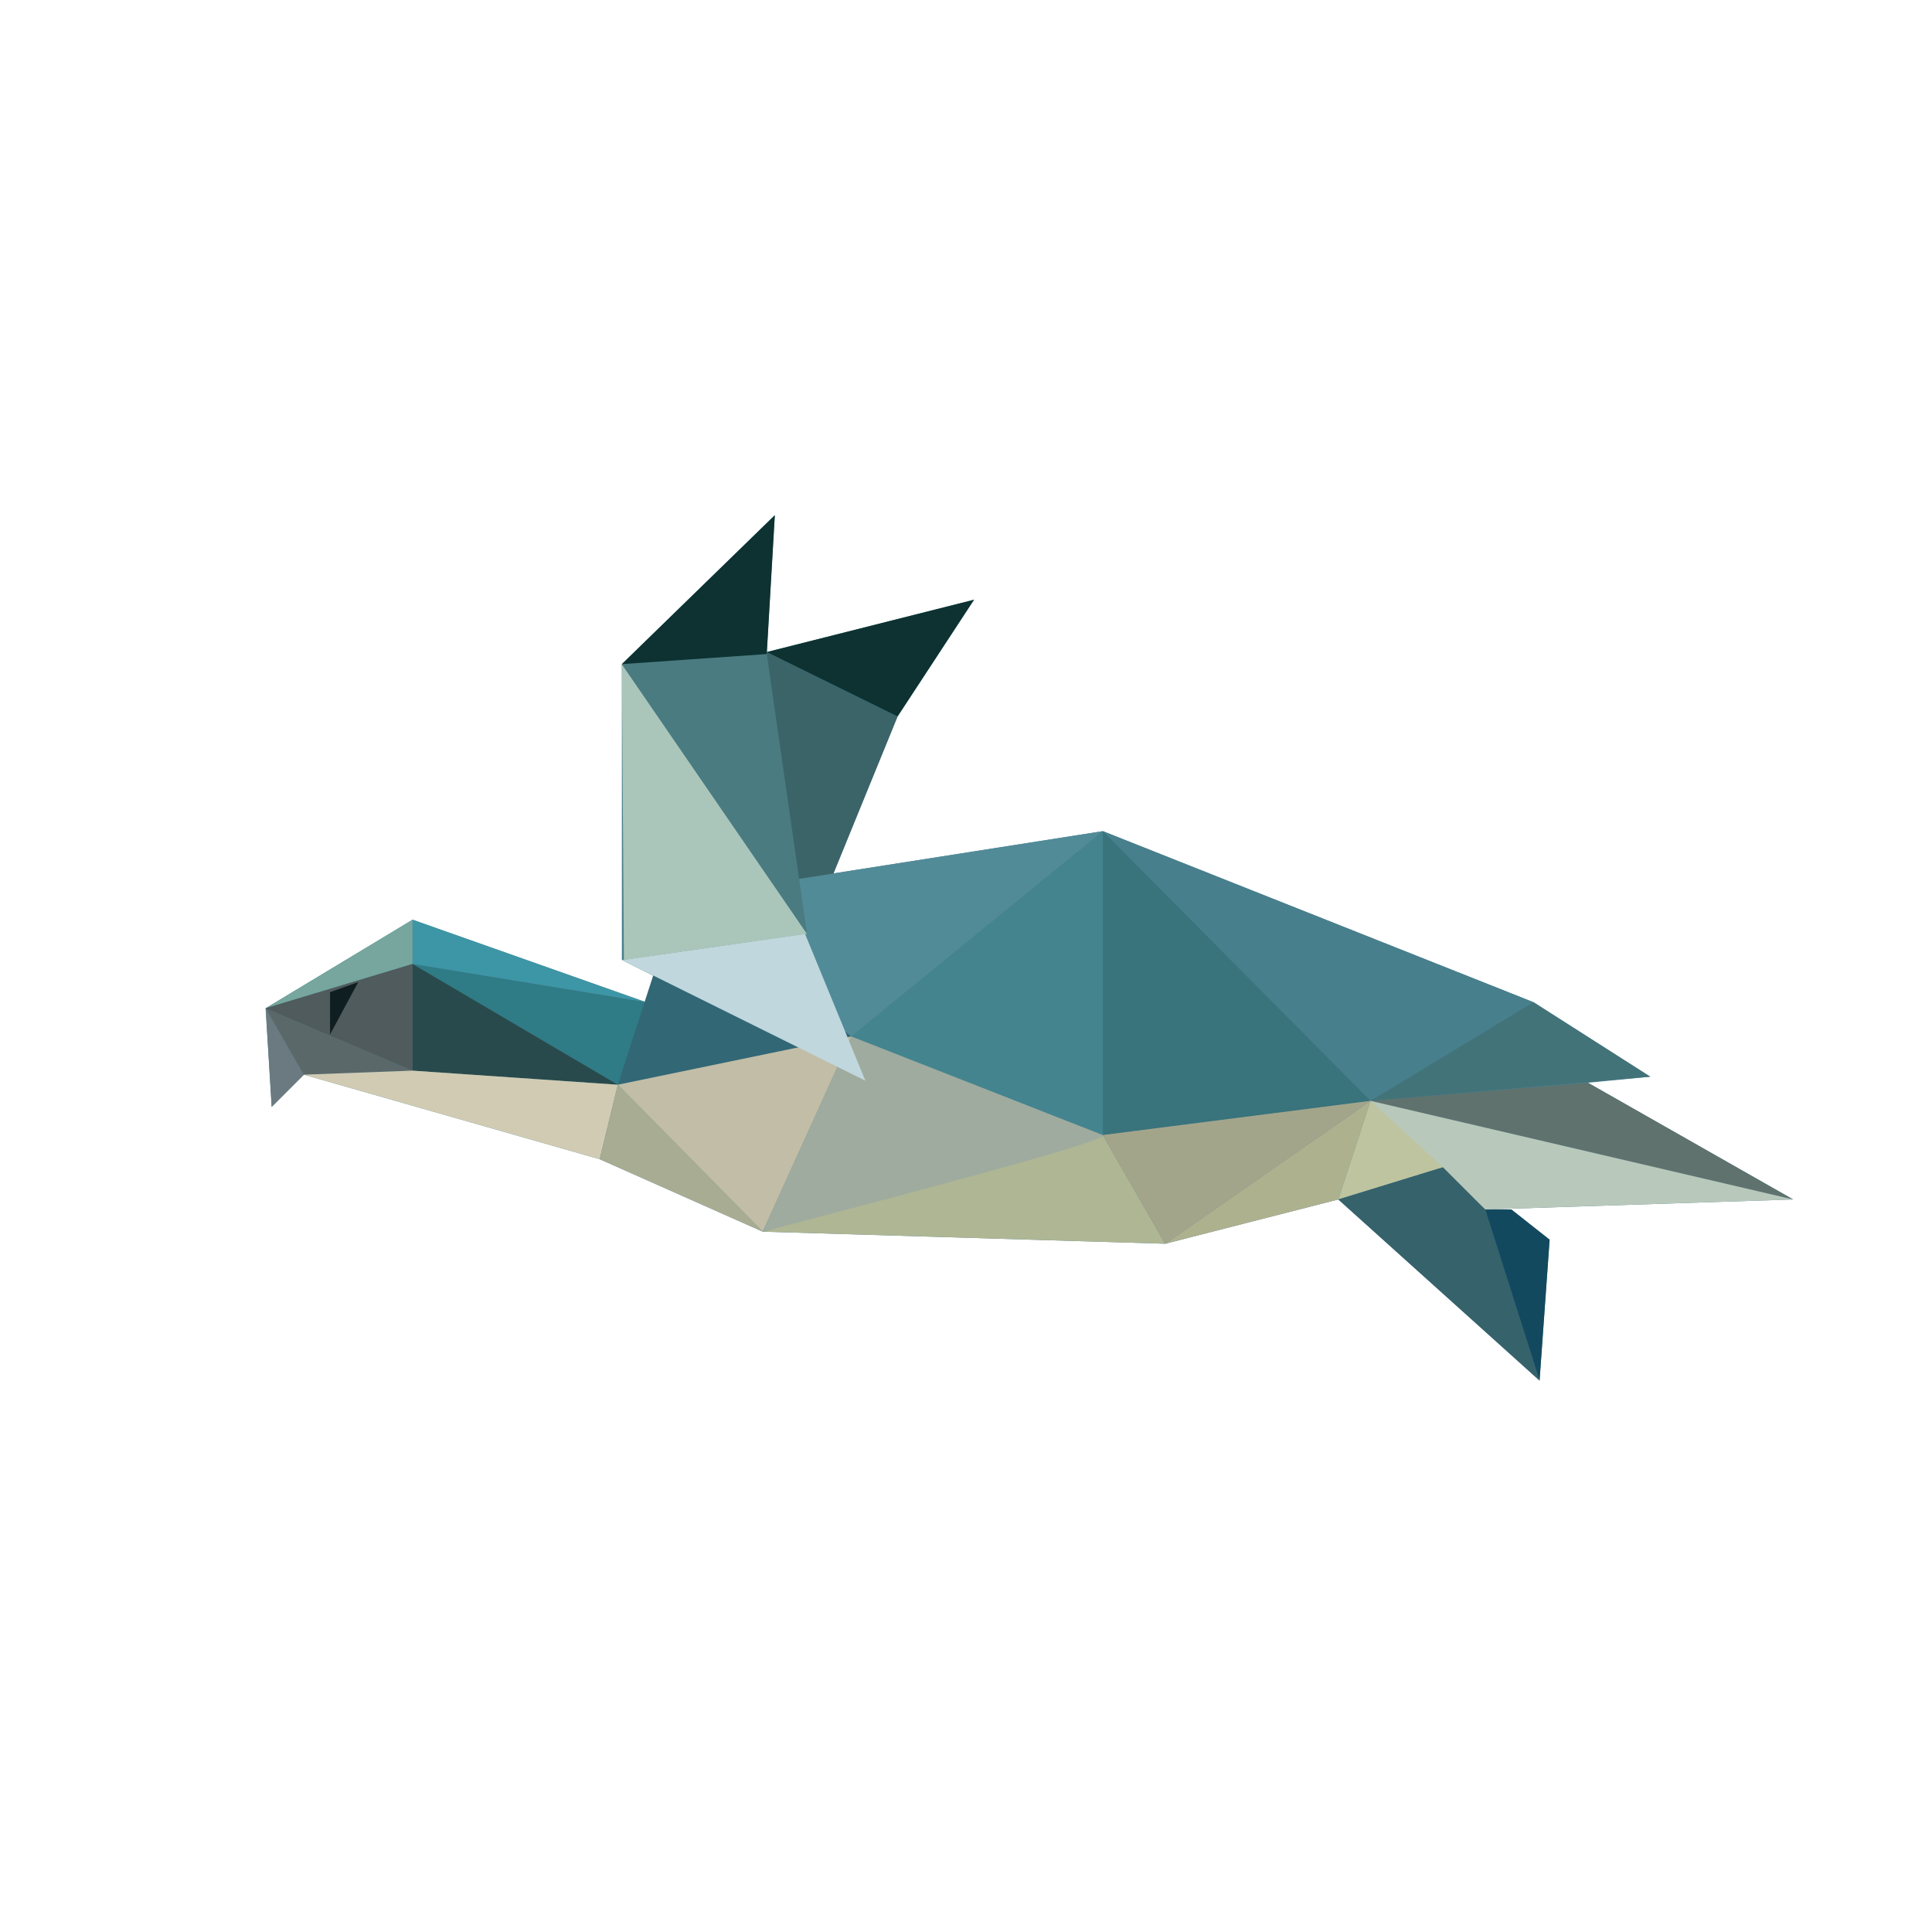
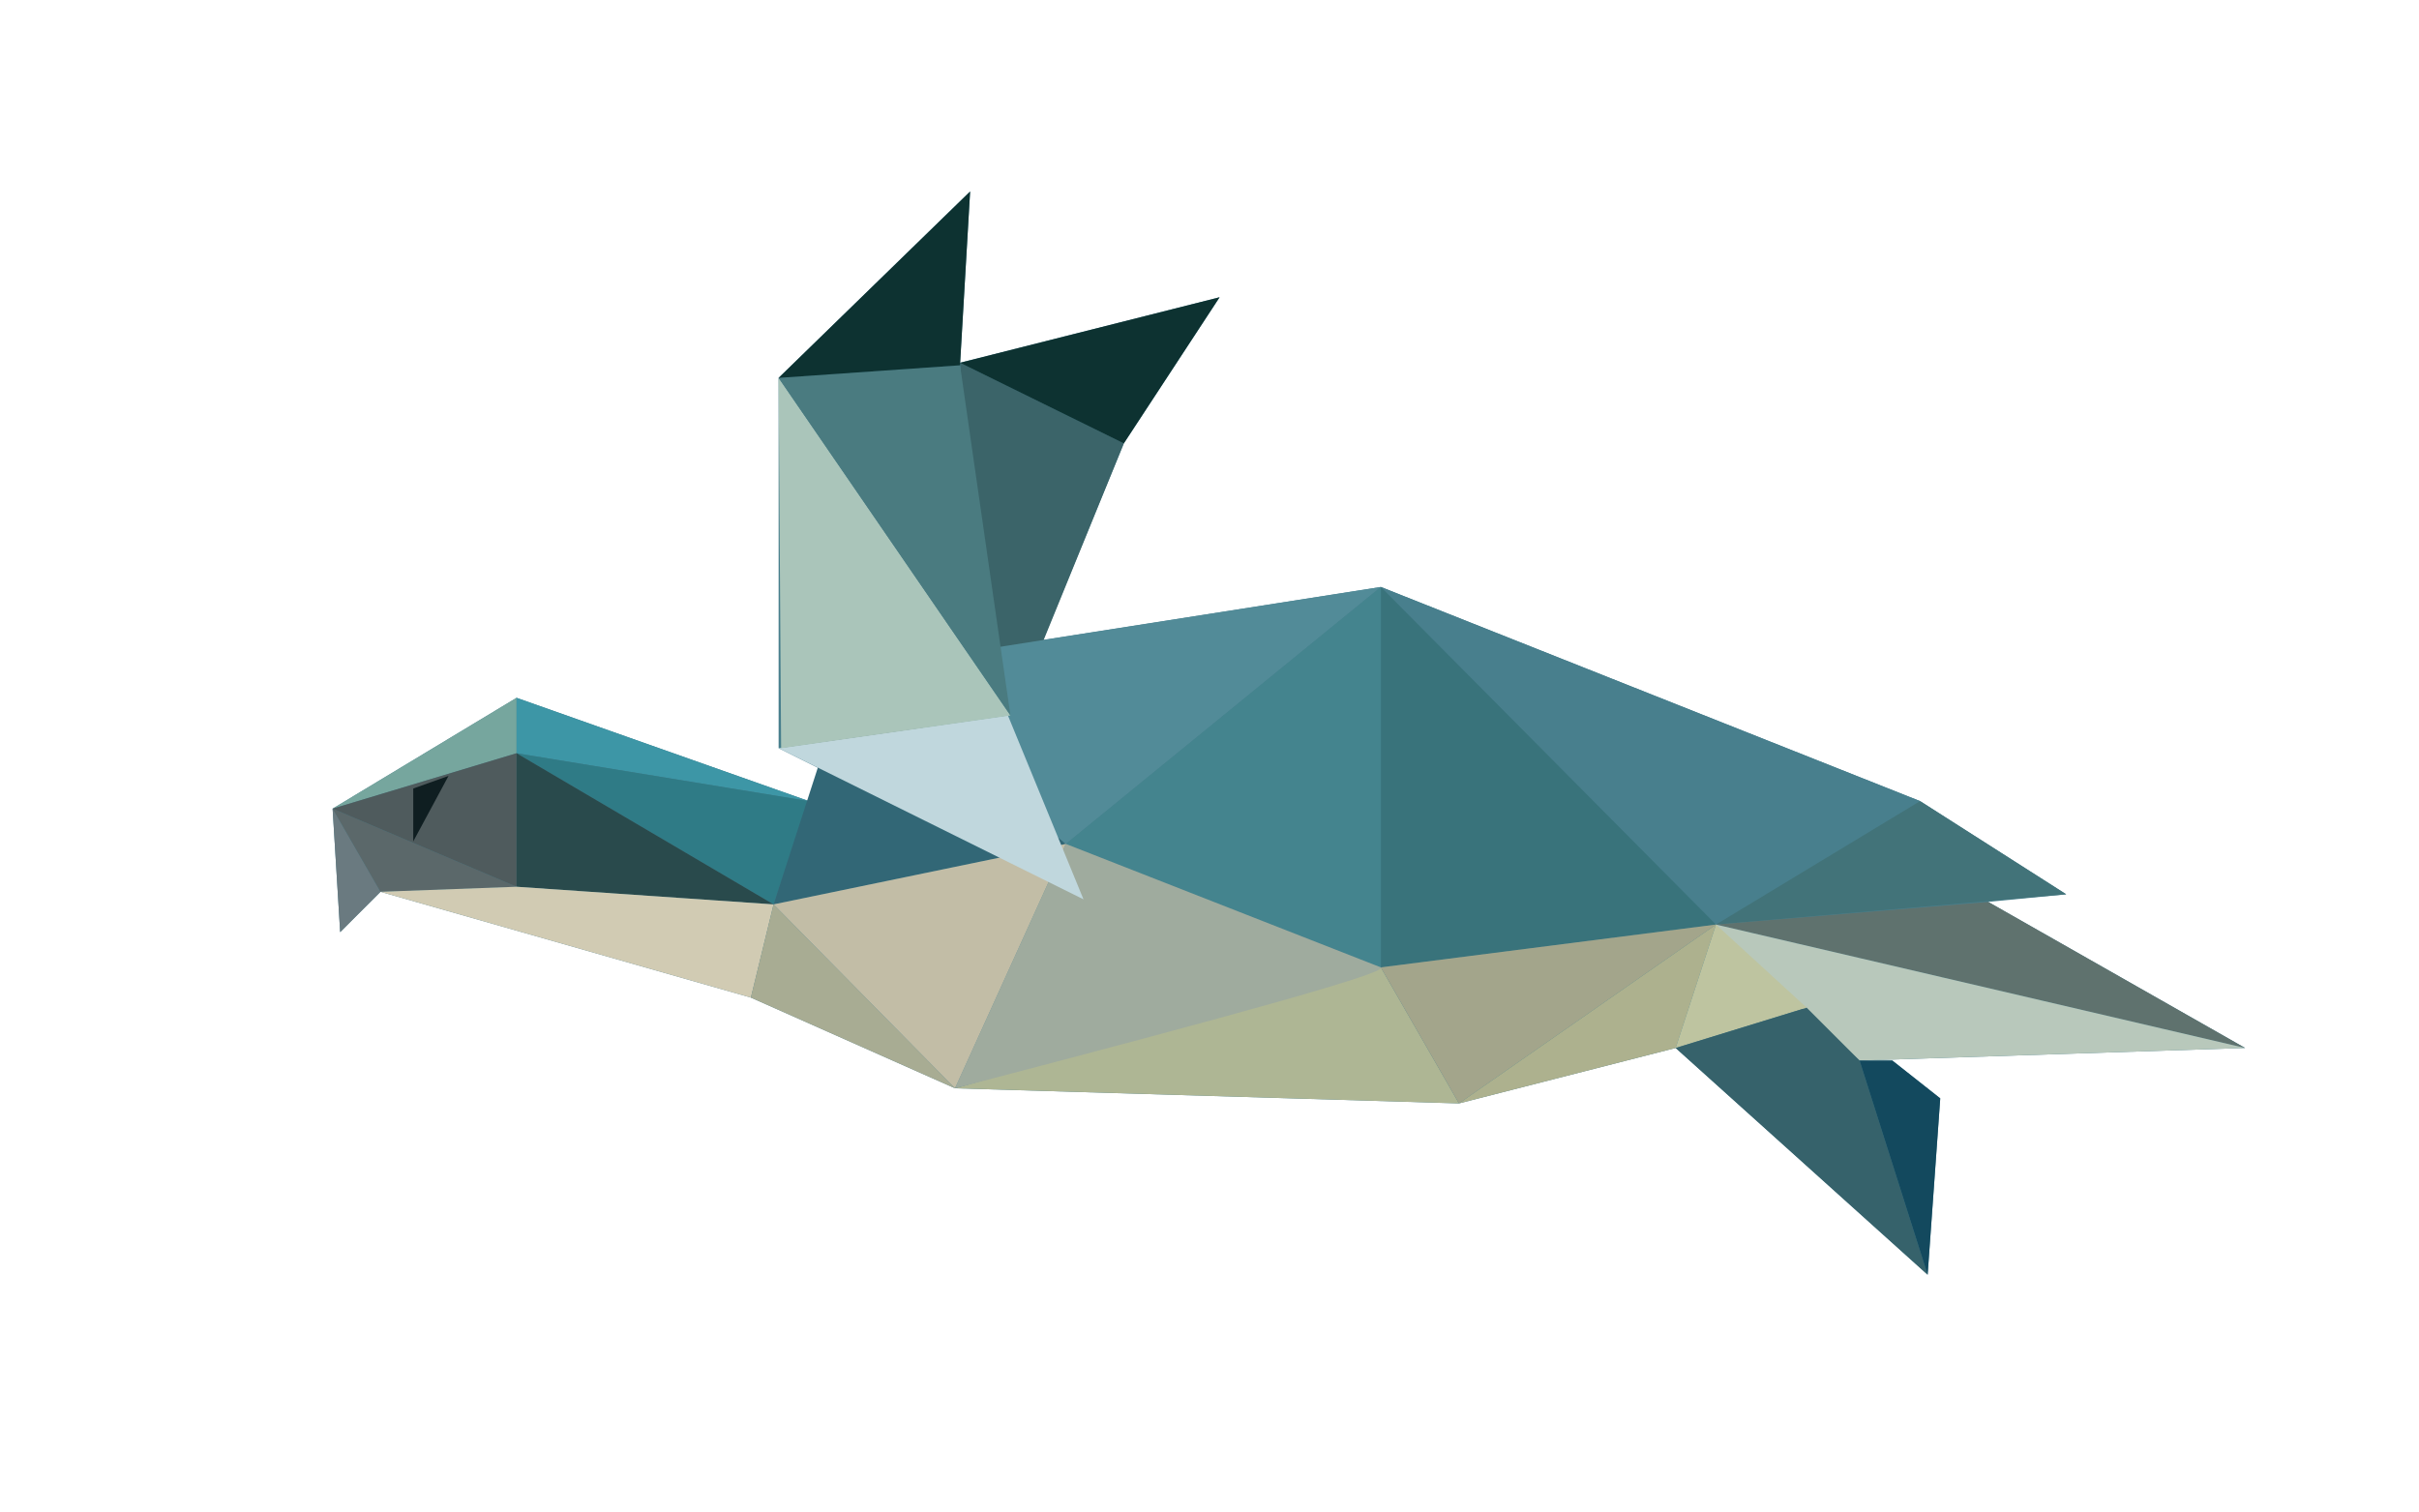
- <svg xmlns="http://www.w3.org/2000/svg" class="cps-animal" viewBox="0 0 960 600" width="400" height="400">
+ <svg xmlns="http://www.w3.org/2000/svg" class="cps-animal" viewBox="0 0 960 600">
  <path fill="#487F8D" d="M309 297V150l76-74-4 68 103-26-38 58-32 78 134-21 214 85 58 37-31 3 102 58-153 5h13l19 15-5 70-100-90-86 22-200-6-81-36-147-42-16 16-3-49 73-44 116 41 4-13z" data-fill="#487F8D" style="transition: all 2.65s cubic-bezier(0.47, -0.6, 0.52, 1.65) 0s; transform: none;" />
  <path fill="#3B6469" d="m381 144 65 32-53 130-12-162Z" data-fill="#3B6469" style="transition: all 0.588s cubic-bezier(0.47, -0.6, 0.52, 1.65) 0s; transform: none;" />
  <path fill="#0D3231" d="m484 118-103 26 65 32 38-58Z" data-fill="#0D3231" style="transition: all 1.116s cubic-bezier(0.47, -0.6, 0.52, 1.65) 0s; transform: none;" />
  <path fill="#6A7A80" d="m132 321 3 49 16-16z" data-fill="#6A7A80" style="transition: all 2.566s cubic-bezier(0.47, -0.6, 0.52, 1.65) 0s; transform: none;" />
  <path fill="#5B686A" d="m132 321 73 31-54 2z" data-fill="#5B686A" style="transition: all 0.431s cubic-bezier(0.47, -0.6, 0.52, 1.65) 0s; transform: none;" />
  <path fill="#76A69E" d="m132 321 73-22v-22z" data-fill="#76A69E" style="transition: all 0.491s cubic-bezier(0.47, -0.6, 0.52, 1.65) 0s; transform: none;" />
  <path fill="#3D96A6" d="m205 277 116 41-116-19z" data-fill="#3D96A6" style="transition: all 1.548s cubic-bezier(0.47, -0.6, 0.52, 1.65) 0s; transform: none;" />
  <path fill="#4F5B5D" d="M205 299v53l-73-31z" data-fill="#4F5B5D" style="transition: all 0.374s cubic-bezier(0.47, -0.6, 0.52, 1.65) 0s; transform: none;" />
  <path fill="#2F7B86" d="m321 318-14 41-102-60z" data-fill="#2F7B86" style="transition: all 1.173s cubic-bezier(0.47, -0.6, 0.52, 1.65) 0s; transform: none;" />
  <path fill="#294A4C" d="m307 359-102-7v-53z" data-fill="#294A4C" style="transition: all 1.122s cubic-bezier(0.47, -0.6, 0.52, 1.65) 0s; transform: none;" />
  <path fill="#D1CBB3" d="m307 359-9 37-147-42 54-2z" data-fill="#D1CBB3" style="transition: all 2.064s cubic-bezier(0.47, -0.6, 0.52, 1.65) 0s; transform: none;" />
  <path fill="#326776" d="m340 257-33 102 116-24z" data-fill="#326776" style="transition: all 1.218s cubic-bezier(0.47, -0.6, 0.52, 1.65) 0s; transform: none;" />
  <path fill="#528B98" d="m338 266 210-33-125 102z" data-fill="#528B98" style="transition: all 0.778s cubic-bezier(0.47, -0.6, 0.52, 1.65) 0s; transform: none;" />
  <path fill="#487F8D" d="m548 233 214 85-81 49z" data-fill="#487F8D" style="transition: all 0.141s cubic-bezier(0.47, -0.6, 0.52, 1.65) 0s; transform: none;" />
  <path fill="#39737B" d="M548 233v151l133-17-133-134Z" data-fill="#39737B" style="transition: all 2.069s cubic-bezier(0.47, -0.6, 0.52, 1.65) 0s; transform: none;" />
  <path fill="#44848E" d="M548 233v151l-125-49z" data-fill="#44848E" style="transition: all 1.11s cubic-bezier(0.47, -0.6, 0.52, 1.65) 0s; transform: none;" />
  <path fill="#AEB694" d="m548 384-169 48 200 6z" data-fill="#AEB694" style="transition: all 2.128s cubic-bezier(0.47, -0.6, 0.52, 1.65) 0s; transform: none;" />
  <path fill="#A3A58B" d="m579 438 102-71-133 17z" data-fill="#A3A58B" style="transition: all 1.924s cubic-bezier(0.47, -0.6, 0.52, 1.65) 0s; transform: none;" />
  <path fill="#ADB18E" d="m681 367-16 49-86 22z" data-fill="#ADB18E" style="transition: all 1.074s cubic-bezier(0.47, -0.6, 0.52, 1.65) 0s; transform: none;" />
  <path fill="#427379" d="m762 318 58 37-139 12" data-fill="#427379" style="transition: all 2.039s cubic-bezier(0.47, -0.6, 0.52, 1.65) 0s; transform: none;" />
  <path fill="#5F726E" d="m789 358 102 58-210-49z" data-fill="#5F726E" style="transition: all 1.742s cubic-bezier(0.47, -0.6, 0.52, 1.65) 0s; transform: none;" />
  <path fill="#B8C8BB" d="m891 416-153 5c-40-36-58-54-57-54l210 49Z" data-fill="#B8C8BB" style="transition: all 2.455s cubic-bezier(0.47, -0.6, 0.52, 1.65) 0s; transform: none;" />
  <path fill="#BEC4A0" d="m665 416 16-49 36 33-52 16Z" data-fill="#BEC4A0" style="transition: all 1.28s cubic-bezier(0.47, -0.6, 0.52, 1.65) 0s; transform: none;" />
  <path fill="#36626B" d="m665 416 100 90-27-85-21-21z" data-fill="#36626B" style="transition: all 1.076s cubic-bezier(0.47, -0.6, 0.52, 1.65) 0s; transform: none;" />
  <path fill="#13495E" d="m751 421 19 15-5 70-27-85z" data-fill="#13495E" style="transition: all 1.307s cubic-bezier(0.47, -0.6, 0.52, 1.65) 0s; transform: none;" />
  <path fill="#0F1E21" d="m178 308-14 26v-21z" data-fill="#0F1E21" style="transition: all 1.568s cubic-bezier(0.47, -0.6, 0.52, 1.65) 0s; transform: none;" />
  <path fill="#A8AC93" d="m307 359 72 73-81-36z" data-fill="#A8AC93" style="transition: all 0.266s cubic-bezier(0.47, -0.6, 0.52, 1.65) 0s; transform: none;" />
  <path fill="#9FAB9E" d="m423 335-44 97c115-30 172-46 169-48l-125-49Z" data-fill="#9FAB9E" style="transition: all 1.739s cubic-bezier(0.47, -0.6, 0.52, 1.65) 0s; transform: none;" />
  <path fill="#C2BDA6" d="m423 335-44 97-72-73z" data-fill="#C2BDA6" style="transition: all 0.912s cubic-bezier(0.47, -0.6, 0.52, 1.65) 0s; transform: none;" />
  <path fill="#C0D7DD" d="m430 357-30-73-91 13z" data-fill="#C0D7DD" style="transition: all 0.715s cubic-bezier(0.47, -0.6, 0.52, 1.65) 0s; transform: none;" />
  <path fill="#AAC5BA" d="m309 150 1 147 91-13z" data-fill="#AAC5BA" style="transition: all 1.03s cubic-bezier(0.47, -0.6, 0.52, 1.65) 0s; transform: none;" />
  <path fill="#4A7B80" d="m309 150 72-5 20 139-92-134Z" data-fill="#4A7B80" style="transition: all 1.371s cubic-bezier(0.47, -0.6, 0.52, 1.65) 0s; transform: none;" />
  <path fill="#0D3231" d="m385 76-76 74 72-5 4-69Z" data-fill="#0D3231" style="transition: all 1.345s cubic-bezier(0.47, -0.6, 0.52, 1.65) 0s; transform: none;" />
</svg>
